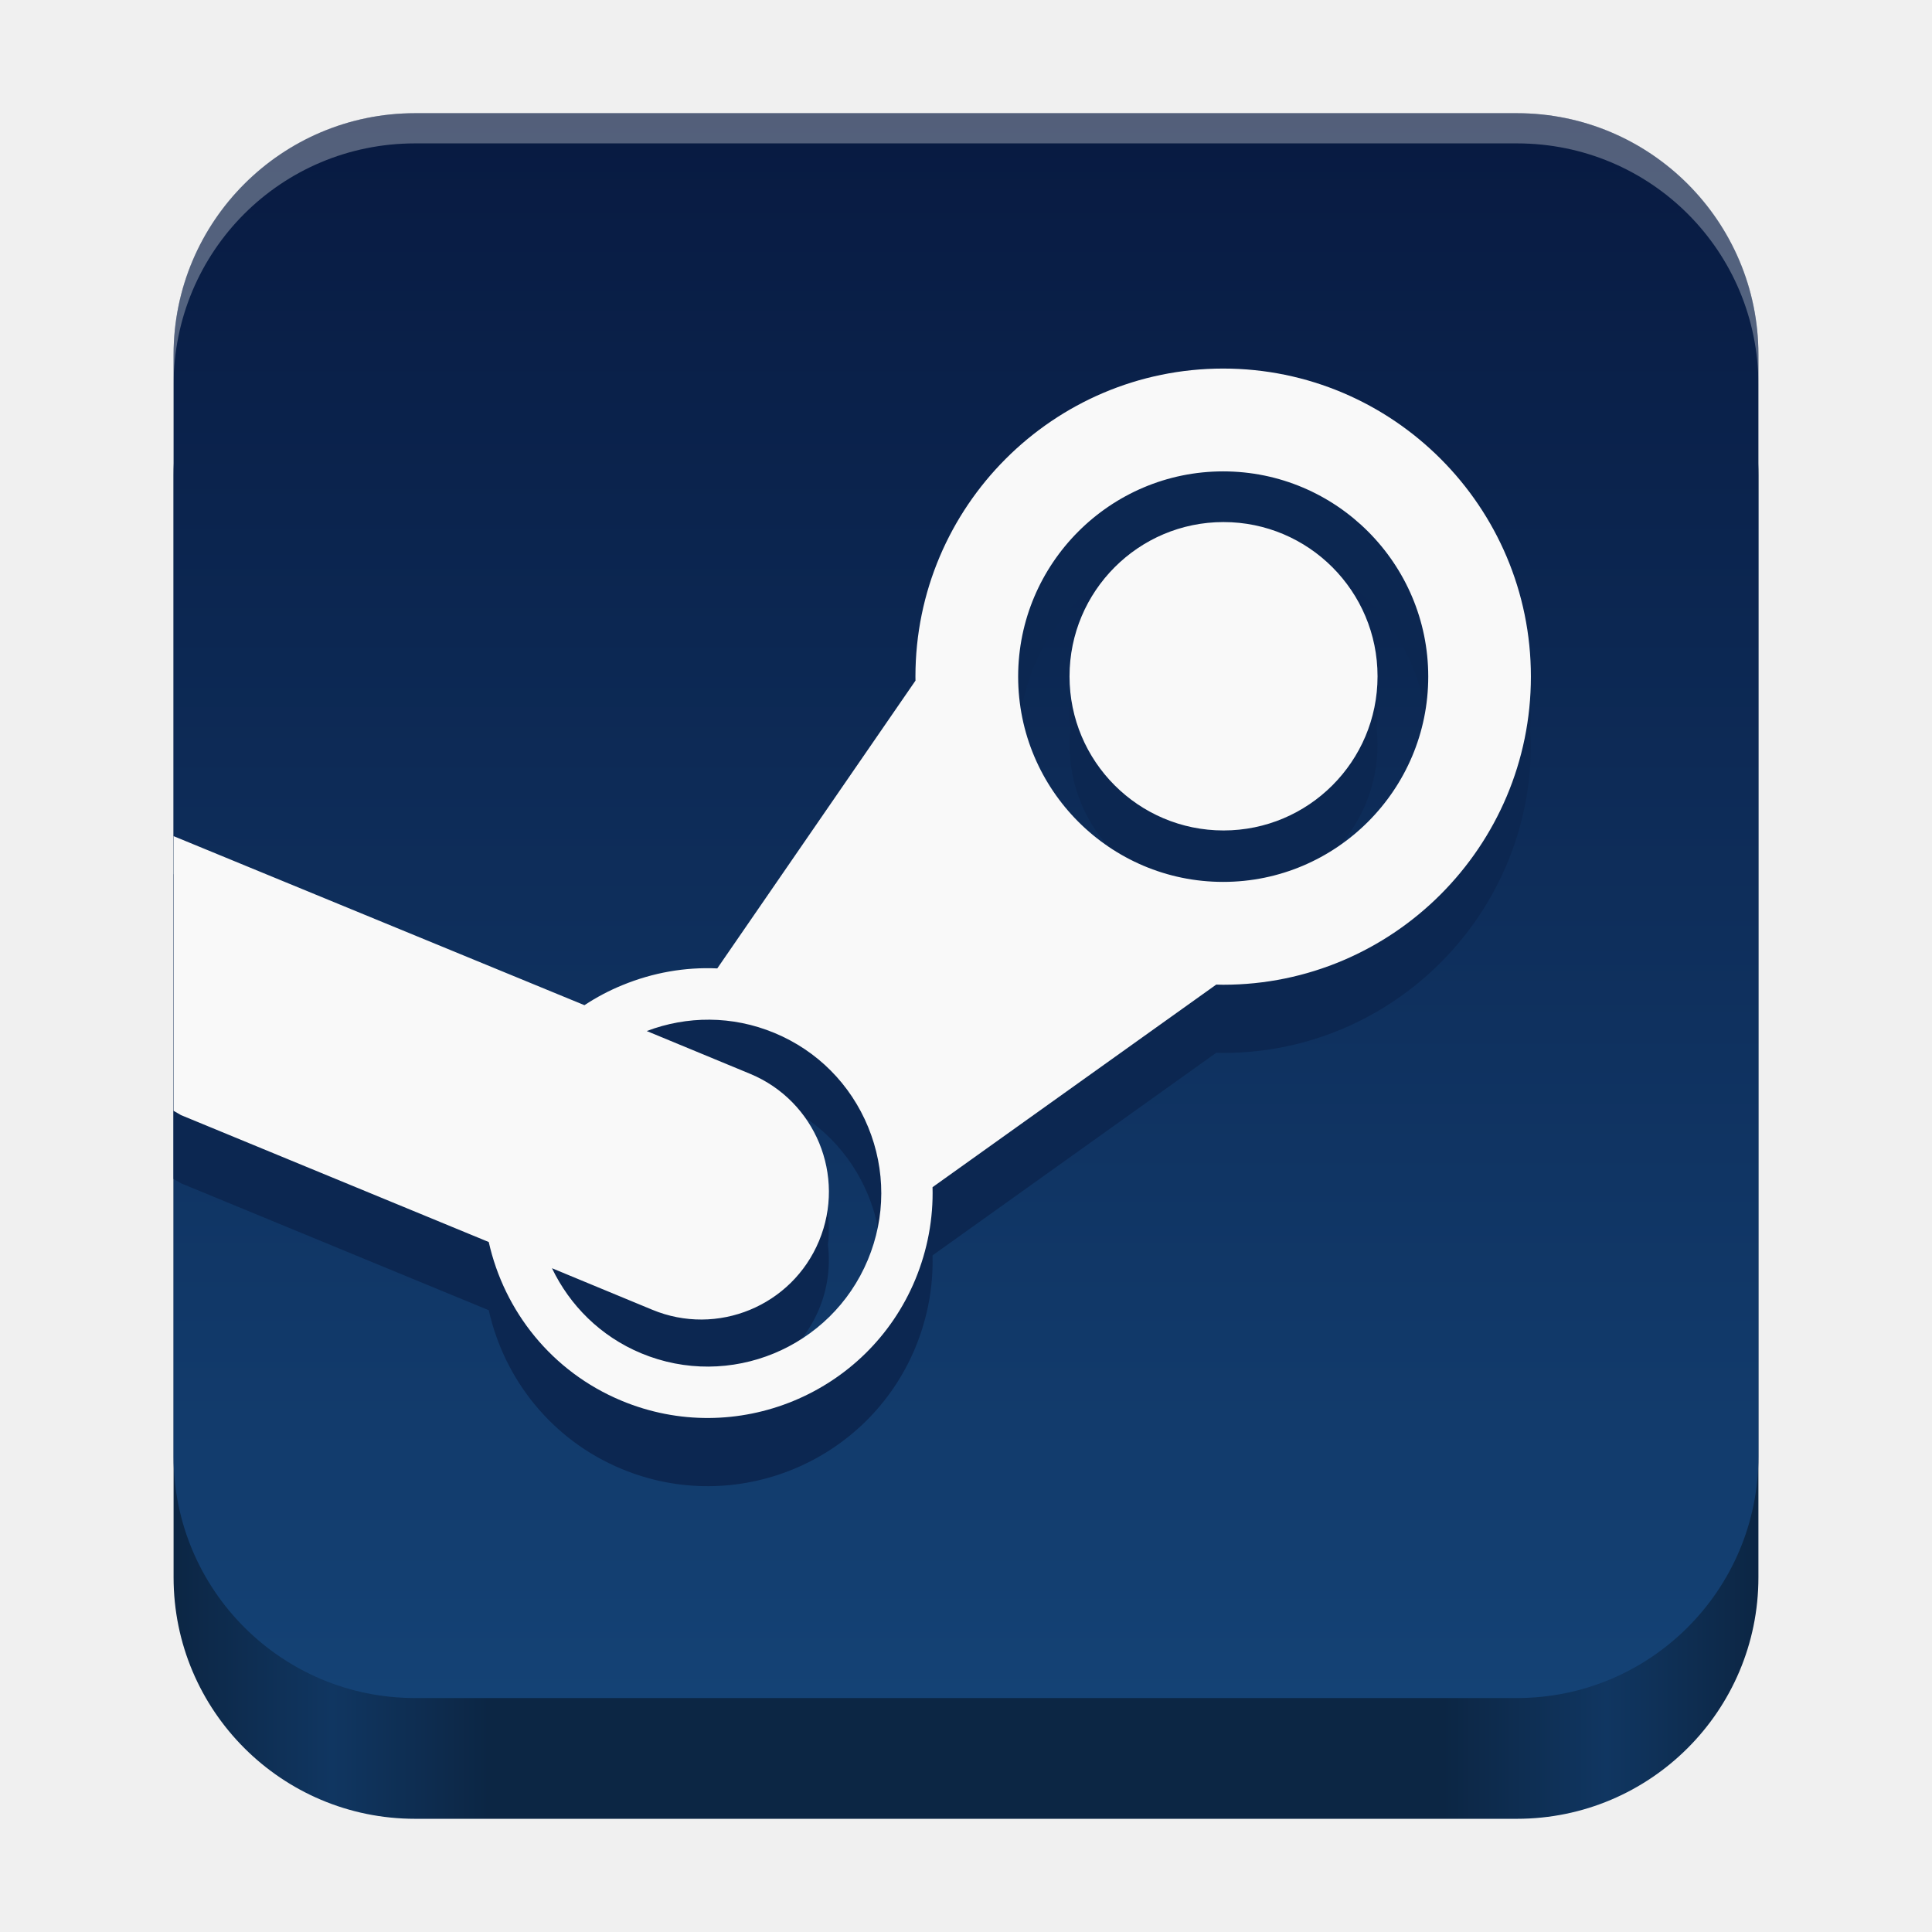
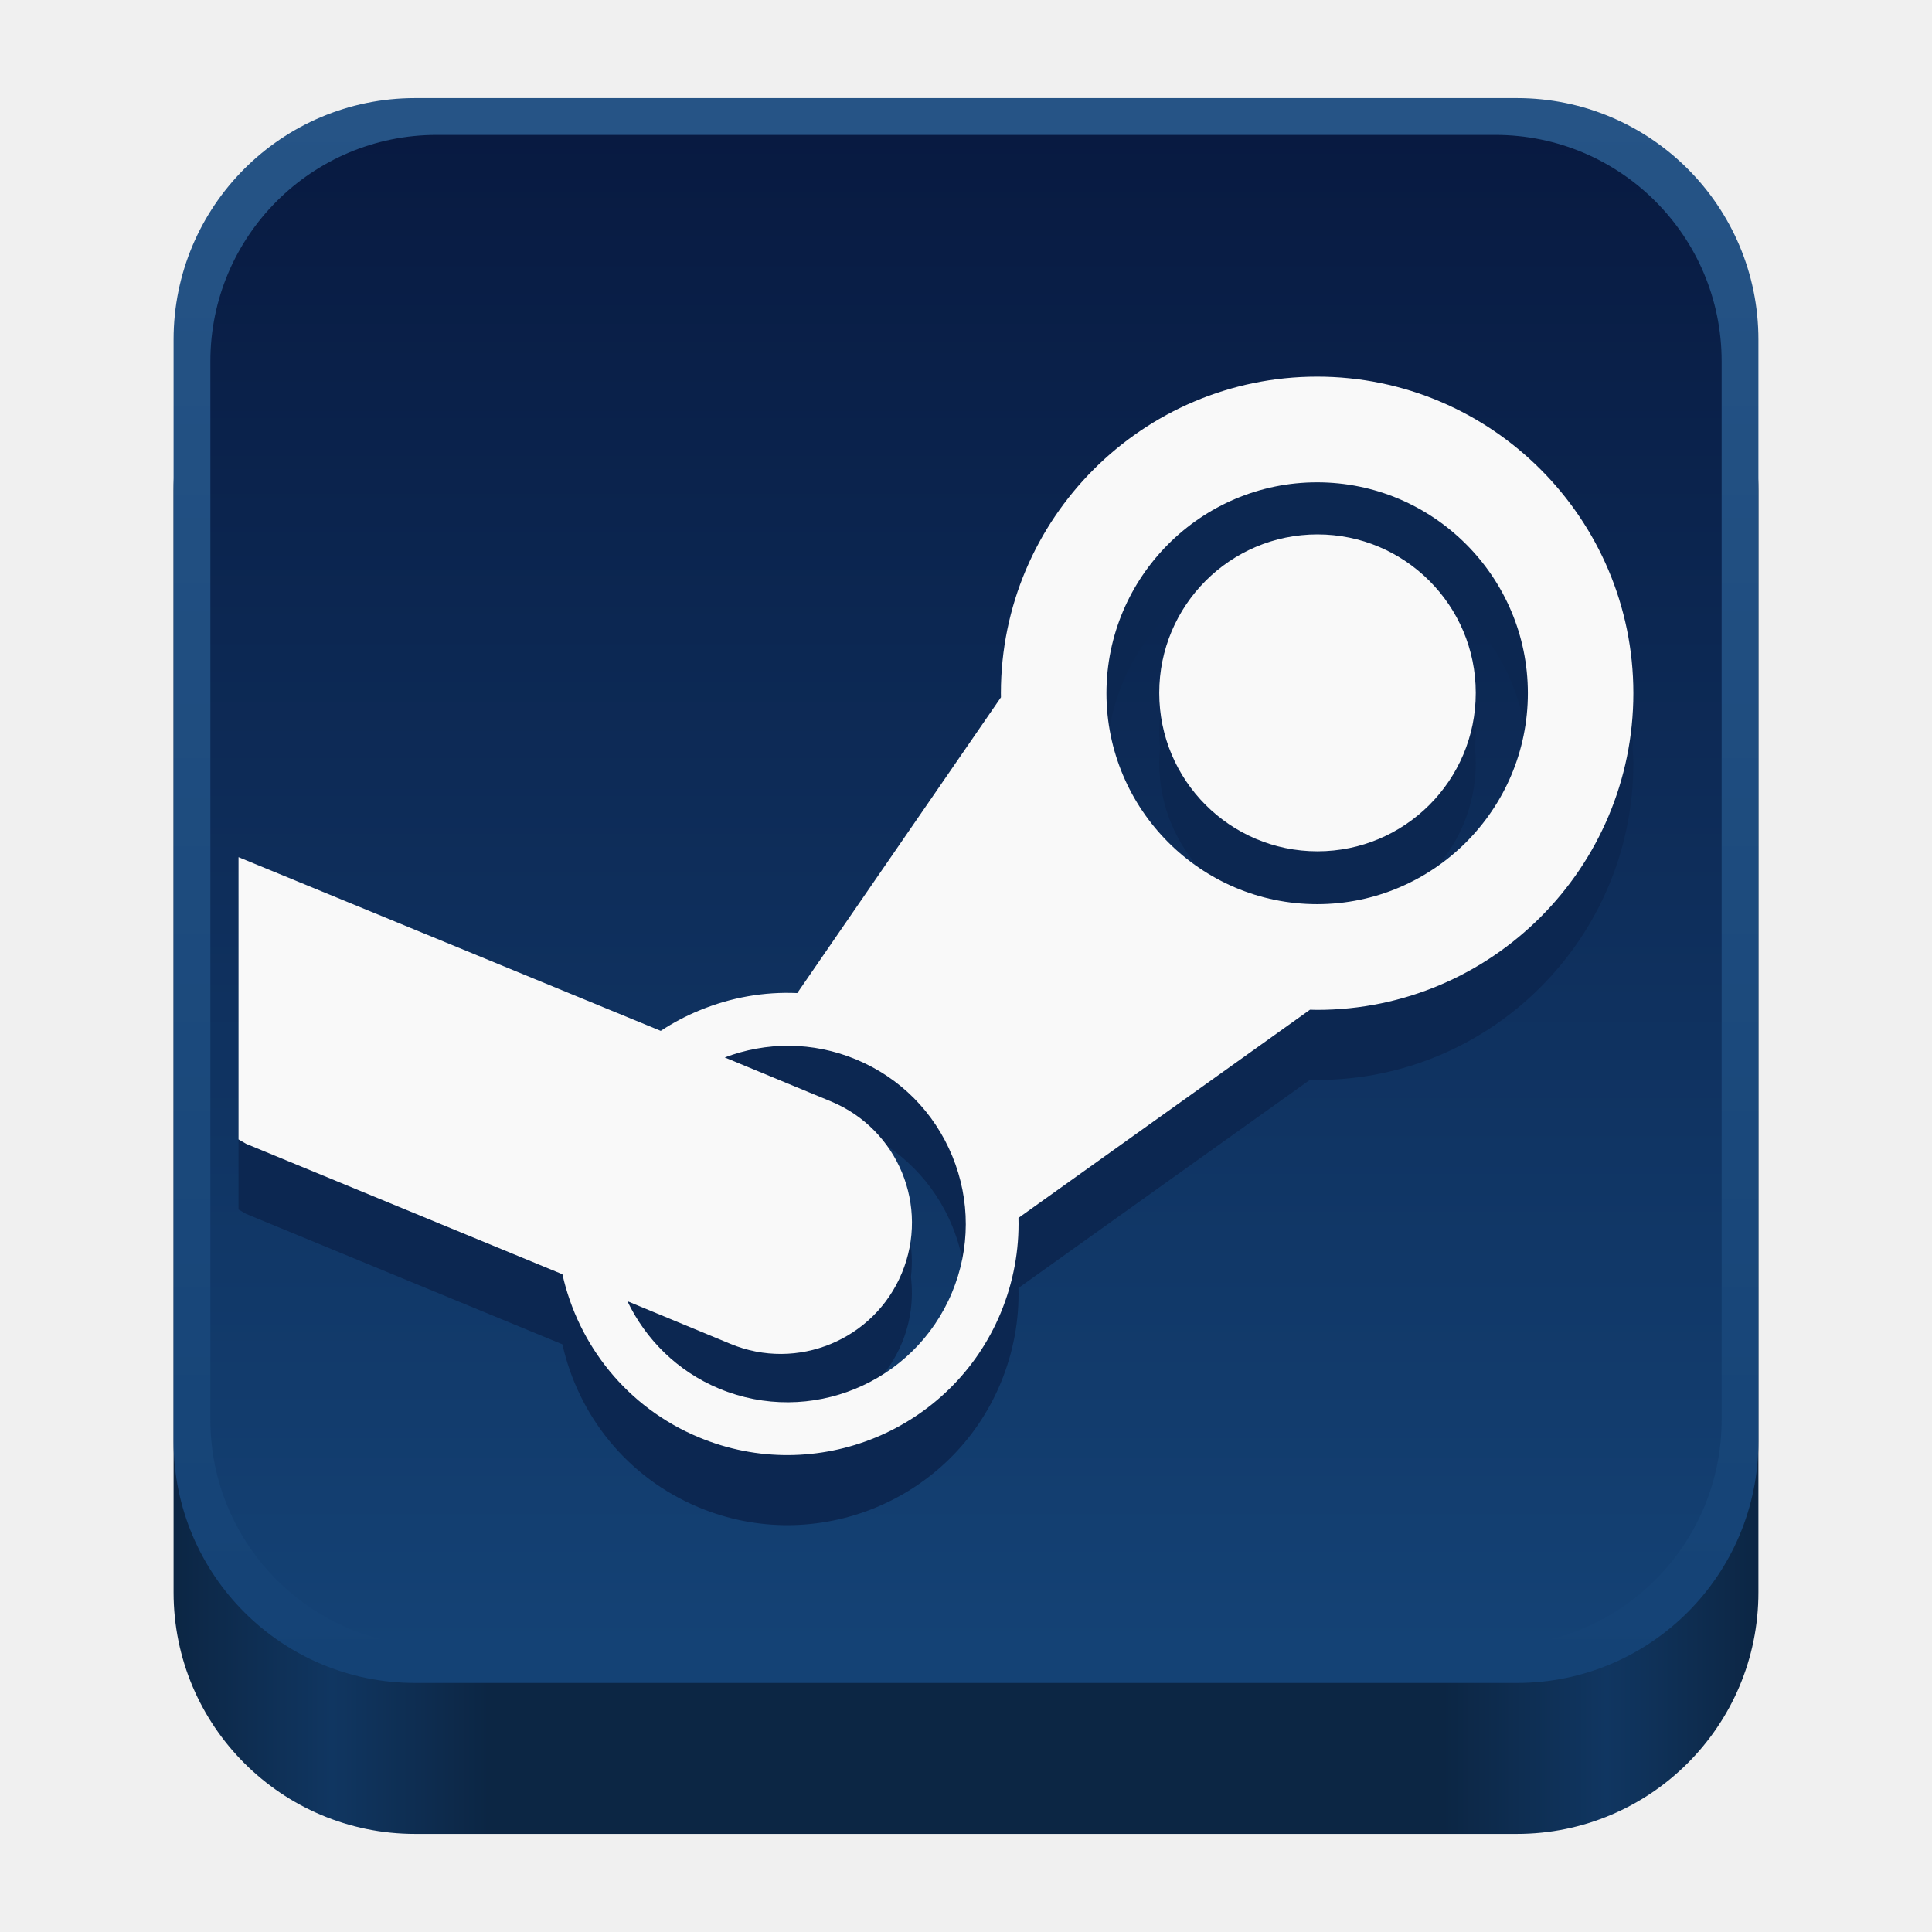
<svg xmlns="http://www.w3.org/2000/svg" xmlns:xlink="http://www.w3.org/1999/xlink" width="128" height="128" viewBox="0 0 128 128" version="1.1" id="svg5" xml:space="preserve">
  <defs id="defs2">
+     <linearGradient id="linearGradient2288">
+       <stop style="stop-color:#144275;stop-opacity:1" offset="0" id="stop2284" />
+       <stop style="stop-color:#265486;stop-opacity:1;" offset="1" id="stop2286" />
+     </linearGradient>
    <linearGradient id="linearGradient3434">
      <stop style="stop-color:#0c2644;stop-opacity:1;" offset="0" id="stop3430" />
      <stop style="stop-color:#103661;stop-opacity:1;" offset="0.1" id="stop3442" />
      <stop style="stop-color:#0c2644;stop-opacity:1;" offset="0.199" id="stop3446" />
      <stop style="stop-color:#0c2644;stop-opacity:1;" offset="0.801" id="stop3444" />
      <stop style="stop-color:#103661;stop-opacity:1;" offset="0.904" id="stop3440" />
      <stop style="stop-color:#0c2644;stop-opacity:1;" offset="1" id="stop3432" />
    </linearGradient>
    <linearGradient id="linearGradient779">
      <stop style="stop-color:#144275;stop-opacity:1" offset="0" id="stop775" />
      <stop style="stop-color:#081a41;stop-opacity:1" offset="1" id="stop777" />
    </linearGradient>
    <linearGradient y2="236" x2="96" y1="236" x1="32" gradientTransform="translate(604.8168,170.5864)" gradientUnits="userSpaceOnUse" id="linearGradient1099" xlink:href="#linearGradient1036" />
    <linearGradient id="linearGradient1036">
      <stop id="stop1032" offset="0" style="stop-color:#d5d3cf;stop-opacity:1;" />
      <stop id="stop1034" offset="1" style="stop-color:#f6f5f4;stop-opacity:1" />
    </linearGradient>
    <radialGradient r="32" fy="-76" fx="-244" cy="-76" cx="-244" gradientTransform="matrix(0.8833333,0,0,0.8833333,-460.3502,463.1197)" gradientUnits="userSpaceOnUse" id="radialGradient1103" xlink:href="#linearGradient1069" />
    <linearGradient id="linearGradient1069">
      <stop id="stop1065" offset="0" style="stop-color:#d5d3cf;stop-opacity:1" />
      <stop id="stop1067-1" offset="1" style="stop-color:#949390;stop-opacity:1" />
    </linearGradient>
    <linearGradient gradientUnits="userSpaceOnUse" y2="232" x2="64" y1="262.5" x1="64" id="linearGradient1027" xlink:href="#linearGradient1025" gradientTransform="translate(-470.5864,432.8168)" />
    <linearGradient id="linearGradient1025">
      <stop id="stop1021" offset="0" style="stop-color:#9a9996;stop-opacity:1" />
      <stop id="stop1023" offset="1" style="stop-color:#77767b;stop-opacity:1" />
    </linearGradient>
    <clipPath clipPathUnits="userSpaceOnUse" id="clipPath1609-7">
      <path id="path1611-5" d="m 252,116 28,-28 v -8 h -36 v 36 z" style="fill:#e74747;stroke:none;stroke-width:0.25px;stroke-linecap:butt;stroke-linejoin:miter;stroke-opacity:1" />
    </clipPath>
    <radialGradient r="32" fy="-76" fx="-244" cy="-76" cx="-244" gradientTransform="matrix(0.8833333,0,0,0.8833333,-460.3502,463.1197)" gradientUnits="userSpaceOnUse" id="radialGradient1103-5" xlink:href="#linearGradient1069" />
    <clipPath clipPathUnits="userSpaceOnUse" id="clipPath1609-7-7">
      <path id="path1611-5-0" d="m 252,116 28,-28 v -8 h -36 v 36 z" style="fill:#e74747;stroke:none;stroke-width:0.25px;stroke-linecap:butt;stroke-linejoin:miter;stroke-opacity:1" />
    </clipPath>
    <clipPath clipPathUnits="userSpaceOnUse" id="clipPath744">
      <rect style="fill:#1e88e5;fill-opacity:1;stroke-width:0.265" id="rect746" width="541.867" height="541.867" x="0" y="1.5987212e-14" rx="79.375" ry="79.375" />
    </clipPath>
    <clipPath clipPathUnits="userSpaceOnUse" id="clipPath62">
      <rect style="fill:#1e88e5;fill-opacity:1;stroke-width:0.265" id="rect64" width="541.867" height="541.867" x="2.2507105e-05" y="-0.422" rx="79.375" ry="79.375" />
    </clipPath>
    <radialGradient r="32" fy="-76" fx="-244" cy="-76" cx="-244" gradientTransform="matrix(0.8833333,0,0,0.8833333,-460.3502,463.1197)" gradientUnits="userSpaceOnUse" id="radialGradient1103-6" xlink:href="#linearGradient1069" />
    <clipPath clipPathUnits="userSpaceOnUse" id="clipPath1609-7-2">
      <path id="path1611-5-3" d="m 252,116 28,-28 v -8 h -36 v 36 z" style="fill:#e74747;stroke:none;stroke-width:0.25px;stroke-linecap:butt;stroke-linejoin:miter;stroke-opacity:1" />
    </clipPath>
    <clipPath clipPathUnits="userSpaceOnUse" id="clipPath961">
      <rect style="fill:#00c853;stroke:none;stroke-width:0.529" id="rect963" width="541.867" height="541.867" x="1.4210855e-14" y="2.717972e-05" rx="79.375" ry="79.375" />
    </clipPath>
    <radialGradient r="32" fy="-76" fx="-244" cy="-76" cx="-244" gradientTransform="matrix(0.8833333,0,0,0.8833333,-460.3502,463.1197)" gradientUnits="userSpaceOnUse" id="radialGradient1103-56" xlink:href="#linearGradient1069" />
    <clipPath clipPathUnits="userSpaceOnUse" id="clipPath1440">
      <circle style="display:inline;opacity:1;vector-effect:none;fill:none;fill-opacity:1;stroke:#000000;stroke-width:2;stroke-linecap:butt;stroke-linejoin:miter;stroke-miterlimit:4;stroke-dasharray:none;stroke-dashoffset:0;stroke-opacity:1;marker:none;marker-start:none;marker-mid:none;marker-end:none;paint-order:normal;enable-background:new" id="circle1442" cx="-134.35" cy="193.747" r="24" transform="rotate(-45)" />
    </clipPath>
    <clipPath clipPathUnits="userSpaceOnUse" id="clipPath1430">
      <circle style="display:inline;opacity:1;vector-effect:none;fill:none;fill-opacity:1;stroke:#000000;stroke-width:2;stroke-linecap:butt;stroke-linejoin:miter;stroke-miterlimit:4;stroke-dasharray:none;stroke-dashoffset:0;stroke-opacity:1;marker:none;marker-start:none;marker-mid:none;marker-end:none;paint-order:normal;enable-background:new" id="circle1432" cx="12" cy="232" r="24" />
    </clipPath>
    <clipPath clipPathUnits="userSpaceOnUse" id="clipPath1440-9">
      <circle style="display:inline;opacity:1;vector-effect:none;fill:none;fill-opacity:1;stroke:#000000;stroke-width:2;stroke-linecap:butt;stroke-linejoin:miter;stroke-miterlimit:4;stroke-dasharray:none;stroke-dashoffset:0;stroke-opacity:1;marker:none;marker-start:none;marker-mid:none;marker-end:none;paint-order:normal;enable-background:new" id="circle1442-5" cx="-134.35" cy="193.747" r="24" transform="rotate(-45)" />
    </clipPath>
    <clipPath clipPathUnits="userSpaceOnUse" id="clipPath1430-1">
      <circle style="display:inline;opacity:1;vector-effect:none;fill:none;fill-opacity:1;stroke:#000000;stroke-width:2;stroke-linecap:butt;stroke-linejoin:miter;stroke-miterlimit:4;stroke-dasharray:none;stroke-dashoffset:0;stroke-opacity:1;marker:none;marker-start:none;marker-mid:none;marker-end:none;paint-order:normal;enable-background:new" id="circle1432-8" cx="12" cy="232" r="24" />
    </clipPath>
    <clipPath clipPathUnits="userSpaceOnUse" id="clipPath2024">
      <rect style="opacity:1;vector-effect:none;fill:#63452c;fill-opacity:1;stroke:none;stroke-width:4;stroke-linecap:round;stroke-linejoin:round;stroke-miterlimit:4;stroke-dasharray:none;stroke-dashoffset:0;stroke-opacity:1" id="rect2026" width="74" height="98" x="6" y="196" />
    </clipPath>
    <linearGradient id="linearGradient914">
      <stop id="stop910" offset="0" style="stop-color:#f6f5f4;stop-opacity:0.437" />
      <stop id="stop912" offset="1" style="stop-color:#deddda;stop-opacity:0;" />
    </linearGradient>
    <radialGradient gradientTransform="matrix(2.608696,0,0,1.841036,-102.9565,-748.9467)" gradientUnits="userSpaceOnUse" r="46" fy="296" fx="64" cy="296" cx="64" id="radialGradient916" xlink:href="#linearGradient914" />
    <clipPath clipPathUnits="userSpaceOnUse" id="clipPath11543">
      <rect style="fill:#f0c04e;fill-opacity:1;stroke:none;stroke-width:0.529" id="rect11545" width="541.867" height="541.867" x="1.4746095e-06" y="6.4330168e-05" rx="79.375" ry="79.375" />
    </clipPath>
    <style id="style374">.cls-1{fill:url(#linear-gradient);}.cls-2{opacity:0.35;fill:url(#radial-gradient);}.cls-2,.cls-4{isolation:isolate;}.cls-3{fill:url(#linear-gradient-2);}.cls-4{opacity:0.41;fill:url(#radial-gradient-2);}.cls-5{fill:url(#radial-gradient-3);}.cls-6{fill:url(#radial-gradient-4);}</style>
    <linearGradient id="linear-gradient" x1="63.33" y1="84.03" x2="241.67" y2="84.03" gradientTransform="matrix(1,0,0,-1,0,266)" gradientUnits="userSpaceOnUse">
      <stop offset="0" stop-color="#0c59a4" id="stop376" />
      <stop offset="1" stop-color="#114a8b" id="stop378" />
    </linearGradient>
    <radialGradient id="radial-gradient" cx="161.83" cy="68.91" r="95.38" gradientTransform="matrix(1,0,0,-0.95,0,248.84)" gradientUnits="userSpaceOnUse">
      <stop offset="0.72" stop-opacity="0" id="stop381" />
      <stop offset="0.95" stop-opacity="0.53" id="stop383" />
      <stop offset="1" id="stop385" />
    </radialGradient>
    <linearGradient id="linear-gradient-2" x1="157.35" y1="161.39" x2="45.96" y2="40.06" gradientTransform="matrix(1,0,0,-1,0,266)" gradientUnits="userSpaceOnUse">
      <stop offset="0" stop-color="#1b9de2" id="stop388" />
      <stop offset="0.16" stop-color="#1595df" id="stop390" />
      <stop offset="0.67" stop-color="#0680d7" id="stop392" />
      <stop offset="1" stop-color="#0078d4" id="stop394" />
    </linearGradient>
    <radialGradient id="radial-gradient-2" cx="-340.29" cy="62.99" r="143.24" gradientTransform="matrix(0.15,-0.99,-0.8,-0.12,176.64,-125.4)" gradientUnits="userSpaceOnUse">
      <stop offset="0.76" stop-opacity="0" id="stop397" />
      <stop offset="0.95" stop-opacity="0.5" id="stop399" />
      <stop offset="1" id="stop401" />
    </radialGradient>
    <radialGradient id="radial-gradient-3" cx="113.37" cy="570.21" r="202.43" gradientTransform="matrix(-0.04,1,2.13,0.08,-1179.54,-106.69)" gradientUnits="userSpaceOnUse">
      <stop offset="0" stop-color="#35c1f1" id="stop404" />
      <stop offset="0.11" stop-color="#34c1ed" id="stop406" />
      <stop offset="0.23" stop-color="#2fc2df" id="stop408" />
      <stop offset="0.31" stop-color="#2bc3d2" id="stop410" />
      <stop offset="0.67" stop-color="#36c752" id="stop412" />
    </radialGradient>
    <radialGradient id="radial-gradient-4" cx="376.52" cy="567.97" r="97.34" gradientTransform="matrix(0.28,0.96,0.78,-0.23,-303.76,-148.5)" gradientUnits="userSpaceOnUse">
      <stop offset="0" stop-color="#66eb6e" id="stop415" />
      <stop offset="1" stop-color="#66eb6e" stop-opacity="0" id="stop417" />
    </radialGradient>
    <clipPath clipPathUnits="userSpaceOnUse" id="clipPath1260">
      <rect style="fill:#bbdefb;fill-opacity:1;stroke:none;stroke-width:0.529" id="rect1262" width="541.867" height="541.867" x="2.9492187e-06" y="3.9968629e-05" rx="79.375" ry="79.375" />
    </clipPath>
    <linearGradient x1="0" y1="119.552" x2="235.777" y2="119.552" id="linearGradient-1" gradientTransform="matrix(1.45119,0,0,1.703766,99.85446,80.41603)" gradientUnits="userSpaceOnUse">
      <stop stop-color="#FF5500" offset="0%" id="stop6" />
      <stop stop-color="#FF5500" offset="40.988%" id="stop8" />
      <stop stop-color="#FF2000" offset="58.198%" id="stop10" />
      <stop stop-color="#FF2000" offset="100%" id="stop12" />
    </linearGradient>
    <linearGradient x1="0.021" y1="0.507" x2="1" y2="0.507" id="linearGradient-2" gradientUnits="userSpaceOnUse" gradientTransform="matrix(7.107012,0,0,7.107012,54.42477,49.22005)">
      <stop stop-color="#FF452A" offset="0%" id="stop15" />
      <stop stop-color="#FF2000" offset="100%" id="stop17" />
    </linearGradient>
    <mask id="mask-4" fill="#ffffff">
      <path d="M 45.051,6.703 39.15,2.8822695e-5 h -10.363 -10.363 L 12.522,6.703 c 0,0 -5.182,-1.441 -7.628,1.009 0,0 6.909,-0.624 9.284,3.243 0,0 6.405,1.225 7.269,1.225 0.864,0 2.735,-0.721 4.462,-1.297 1.727,-0.576 2.879,-0.581 2.879,-0.581 0,0 1.151,0.004 2.879,0.581 1.727,0.576 3.598,1.297 4.462,1.297 0.864,0 7.269,-1.225 7.269,-1.225 2.375,-3.867 9.284,-3.243 9.284,-3.243 C 50.233,5.262 45.051,6.703 45.051,6.703" id="use25" style="stroke-width:0.265" />
    </mask>
    <clipPath clipPathUnits="userSpaceOnUse" id="clipPath3338">
      <rect style="fill:#ff7f2a;fill-opacity:1;stroke:none;stroke-width:0.529" id="rect3340" width="541.867" height="541.867" x="1.1368684e-13" y="5.8174133e-05" rx="79.375" ry="79.375" />
    </clipPath>
    <clipPath clipPathUnits="userSpaceOnUse" id="clipPath2140">
      <rect style="fill:#ffad76;fill-opacity:1;stroke:none;stroke-width:0.529" id="rect2142" width="487.68" height="487.68" x="27.093" y="27.093" rx="71.438" ry="71.438" />
    </clipPath>
    <linearGradient gradientUnits="userSpaceOnUse" y2="268" x2="115.823" y1="268" x1="11.823" id="linearGradient1329" xlink:href="#linearGradient1357" gradientTransform="matrix(2.274968,0,0,2.274968,-344.8075,-258.2955)" />
    <linearGradient id="linearGradient1357">
      <stop id="stop1345" offset="0" style="stop-color:#986a44;stop-opacity:1" />
      <stop style="stop-color:#cdab8f;stop-opacity:1" offset="0.029" id="stop1347" />
      <stop id="stop1349" offset="0.058" style="stop-color:#b5835a;stop-opacity:1" />
      <stop style="stop-color:#b5835a;stop-opacity:1" offset="0.942" id="stop1351" />
      <stop id="stop1353" offset="0.971" style="stop-color:#cdab8f;stop-opacity:1" />
      <stop id="stop1355" offset="1" style="stop-color:#986a44;stop-opacity:1" />
    </linearGradient>
    <linearGradient y2="23" x2="60" y1="53.255" x1="70.586" gradientTransform="translate(0,170)" gradientUnits="userSpaceOnUse" id="linearGradient1610" xlink:href="#linearGradient1656" />
    <linearGradient id="linearGradient1656">
      <stop style="stop-color:#ffffff;stop-opacity:1" offset="0" id="stop1652" />
      <stop style="stop-color:#deddda;stop-opacity:1" offset="1" id="stop1654" />
    </linearGradient>
    <linearGradient y2="268" x2="68" y1="268" x1="60" gradientUnits="userSpaceOnUse" id="linearGradient1612" xlink:href="#linearGradient1270" />
    <linearGradient id="linearGradient1270">
      <stop style="stop-color:#949390;stop-opacity:1;" offset="0" id="stop1258" />
      <stop id="stop1260" offset="0.083" style="stop-color:#d5d3cf;stop-opacity:1" />
      <stop style="stop-color:#949390;stop-opacity:1;" offset="0.167" id="stop1262" />
      <stop id="stop1264" offset="0.833" style="stop-color:#949390;stop-opacity:1;" />
      <stop style="stop-color:#d5d3cf;stop-opacity:1" offset="0.917" id="stop1266" />
      <stop style="stop-color:#949390;stop-opacity:1" offset="1" id="stop1268" />
    </linearGradient>
    <radialGradient r="32" fy="-76" fx="-244" cy="-76" cx="-244" gradientTransform="matrix(0.8833333,0,0,0.8833333,-460.3502,463.1197)" gradientUnits="userSpaceOnUse" id="radialGradient1103-562" xlink:href="#linearGradient1069" />
    <clipPath clipPathUnits="userSpaceOnUse" id="clipPath1609-7-9">
      <path id="path1611-5-36" d="m 252,116 28,-28 v -8 h -36 v 36 z" style="fill:#e74747;stroke:none;stroke-width:0.25px;stroke-linecap:butt;stroke-linejoin:miter;stroke-opacity:1" />
    </clipPath>
    <radialGradient r="32" fy="-76" fx="-244" cy="-76" cx="-244" gradientTransform="matrix(0.8833333,0,0,0.8833333,-460.3502,463.1197)" gradientUnits="userSpaceOnUse" id="radialGradient1103-5-0" xlink:href="#linearGradient1069" />
    <clipPath clipPathUnits="userSpaceOnUse" id="clipPath1609-7-7-2">
      <path id="path1611-5-0-6" d="m 252,116 28,-28 v -8 h -36 v 36 z" style="fill:#e74747;stroke:none;stroke-width:0.25px;stroke-linecap:butt;stroke-linejoin:miter;stroke-opacity:1" />
    </clipPath>
    <clipPath clipPathUnits="userSpaceOnUse" id="clipPath744-1">
      <rect style="fill:#1e88e5;fill-opacity:1;stroke-width:0.265" id="rect746-8" width="541.867" height="541.867" x="0" y="1.5987212e-14" rx="79.375" ry="79.375" />
    </clipPath>
    <clipPath clipPathUnits="userSpaceOnUse" id="clipPath62-7">
      <rect style="fill:#1e88e5;fill-opacity:1;stroke-width:0.265" id="rect64-9" width="541.867" height="541.867" x="2.2507105e-05" y="-0.422" rx="79.375" ry="79.375" />
    </clipPath>
    <radialGradient r="32" fy="-76" fx="-244" cy="-76" cx="-244" gradientTransform="matrix(0.8833333,0,0,0.8833333,-460.3502,463.1197)" gradientUnits="userSpaceOnUse" id="radialGradient1103-6-2" xlink:href="#linearGradient1069" />
    <clipPath clipPathUnits="userSpaceOnUse" id="clipPath1609-7-2-2">
      <path id="path1611-5-3-3" d="m 252,116 28,-28 v -8 h -36 v 36 z" style="fill:#e74747;stroke:none;stroke-width:0.25px;stroke-linecap:butt;stroke-linejoin:miter;stroke-opacity:1" />
    </clipPath>
    <clipPath clipPathUnits="userSpaceOnUse" id="clipPath961-7">
      <rect style="fill:#00c853;stroke:none;stroke-width:0.529" id="rect963-5" width="541.867" height="541.867" x="1.4210855e-14" y="2.717972e-05" rx="79.375" ry="79.375" />
    </clipPath>
    <radialGradient r="32" fy="-76" fx="-244" cy="-76" cx="-244" gradientTransform="matrix(0.8833333,0,0,0.8833333,-460.3502,463.1197)" gradientUnits="userSpaceOnUse" id="radialGradient1103-56-9" xlink:href="#linearGradient1069" />
    <clipPath clipPathUnits="userSpaceOnUse" id="clipPath1440-2">
      <circle style="display:inline;opacity:1;vector-effect:none;fill:none;fill-opacity:1;stroke:#000000;stroke-width:2;stroke-linecap:butt;stroke-linejoin:miter;stroke-miterlimit:4;stroke-dasharray:none;stroke-dashoffset:0;stroke-opacity:1;marker:none;marker-start:none;marker-mid:none;marker-end:none;paint-order:normal;enable-background:new" id="circle1442-8" cx="-134.35" cy="193.747" r="24" transform="rotate(-45)" />
    </clipPath>
    <clipPath clipPathUnits="userSpaceOnUse" id="clipPath1430-9">
      <circle style="display:inline;opacity:1;vector-effect:none;fill:none;fill-opacity:1;stroke:#000000;stroke-width:2;stroke-linecap:butt;stroke-linejoin:miter;stroke-miterlimit:4;stroke-dasharray:none;stroke-dashoffset:0;stroke-opacity:1;marker:none;marker-start:none;marker-mid:none;marker-end:none;paint-order:normal;enable-background:new" id="circle1432-7" cx="12" cy="232" r="24" />
    </clipPath>
    <clipPath clipPathUnits="userSpaceOnUse" id="clipPath1440-9-3">
      <circle style="display:inline;opacity:1;vector-effect:none;fill:none;fill-opacity:1;stroke:#000000;stroke-width:2;stroke-linecap:butt;stroke-linejoin:miter;stroke-miterlimit:4;stroke-dasharray:none;stroke-dashoffset:0;stroke-opacity:1;marker:none;marker-start:none;marker-mid:none;marker-end:none;paint-order:normal;enable-background:new" id="circle1442-5-6" cx="-134.35" cy="193.747" r="24" transform="rotate(-45)" />
    </clipPath>
    <clipPath clipPathUnits="userSpaceOnUse" id="clipPath1430-1-1">
      <circle style="display:inline;opacity:1;vector-effect:none;fill:none;fill-opacity:1;stroke:#000000;stroke-width:2;stroke-linecap:butt;stroke-linejoin:miter;stroke-miterlimit:4;stroke-dasharray:none;stroke-dashoffset:0;stroke-opacity:1;marker:none;marker-start:none;marker-mid:none;marker-end:none;paint-order:normal;enable-background:new" id="circle1432-8-2" cx="12" cy="232" r="24" />
    </clipPath>
    <clipPath clipPathUnits="userSpaceOnUse" id="clipPath2024-9">
      <rect style="opacity:1;vector-effect:none;fill:#63452c;fill-opacity:1;stroke:none;stroke-width:4;stroke-linecap:round;stroke-linejoin:round;stroke-miterlimit:4;stroke-dasharray:none;stroke-dashoffset:0;stroke-opacity:1" id="rect2026-3" width="74" height="98" x="6" y="196" />
    </clipPath>
    <radialGradient gradientTransform="matrix(2.608696,0,0,1.841036,-102.9565,-748.9467)" gradientUnits="userSpaceOnUse" r="46" fy="296" fx="64" cy="296" cx="64" id="radialGradient916-4" xlink:href="#linearGradient914" />
    <clipPath clipPathUnits="userSpaceOnUse" id="clipPath11543-7">
      <rect style="fill:#f0c04e;fill-opacity:1;stroke:none;stroke-width:0.529" id="rect11545-8" width="541.867" height="541.867" x="1.4746095e-06" y="6.4330168e-05" rx="79.375" ry="79.375" />
    </clipPath>
    <style id="style374-4">.cls-1{fill:url(#linear-gradient);}.cls-2{opacity:0.35;fill:url(#radial-gradient);}.cls-2,.cls-4{isolation:isolate;}.cls-3{fill:url(#linear-gradient-2);}.cls-4{opacity:0.41;fill:url(#radial-gradient-2);}.cls-5{fill:url(#radial-gradient-3);}.cls-6{fill:url(#radial-gradient-4);}</style>
    <radialGradient id="radial-gradient-36" cx="161.83" cy="68.91" r="95.38" gradientTransform="matrix(1,0,0,-0.95,0,248.84)" gradientUnits="userSpaceOnUse">
      <stop offset="0.72" stop-opacity="0" id="stop381-1" />
      <stop offset="0.95" stop-opacity="0.53" id="stop383-0" />
      <stop offset="1" id="stop385-6" />
    </radialGradient>
    <radialGradient id="radial-gradient-2-1" cx="-340.29" cy="62.99" r="143.24" gradientTransform="matrix(0.15,-0.99,-0.8,-0.12,176.64,-125.4)" gradientUnits="userSpaceOnUse">
      <stop offset="0.76" stop-opacity="0" id="stop397-5" />
      <stop offset="0.95" stop-opacity="0.5" id="stop399-5" />
      <stop offset="1" id="stop401-4" />
    </radialGradient>
    <radialGradient id="radial-gradient-3-7" cx="113.37" cy="570.21" r="202.43" gradientTransform="matrix(-0.04,1,2.13,0.08,-1179.54,-106.69)" gradientUnits="userSpaceOnUse">
      <stop offset="0" stop-color="#35c1f1" id="stop404-6" />
      <stop offset="0.11" stop-color="#34c1ed" id="stop406-5" />
      <stop offset="0.23" stop-color="#2fc2df" id="stop408-6" />
      <stop offset="0.31" stop-color="#2bc3d2" id="stop410-9" />
      <stop offset="0.67" stop-color="#36c752" id="stop412-3" />
    </radialGradient>
    <radialGradient id="radial-gradient-4-7" cx="376.52" cy="567.97" r="97.34" gradientTransform="matrix(0.28,0.96,0.78,-0.23,-303.76,-148.5)" gradientUnits="userSpaceOnUse">
      <stop offset="0" stop-color="#66eb6e" id="stop415-4" />
      <stop offset="1" stop-color="#66eb6e" stop-opacity="0" id="stop417-5" />
    </radialGradient>
    <clipPath clipPathUnits="userSpaceOnUse" id="clipPath1260-2">
      <rect style="fill:#bbdefb;fill-opacity:1;stroke:none;stroke-width:0.529" id="rect1262-5" width="541.867" height="541.867" x="2.9492187e-06" y="3.9968629e-05" rx="79.375" ry="79.375" />
    </clipPath>
    <clipPath clipPathUnits="userSpaceOnUse" id="clipPath16285">
      <rect style="fill:#bbdefb;fill-opacity:1;stroke:none;stroke-width:0.529" id="rect16287" width="541.867" height="541.867" x="0" y="6.4807005e-05" rx="79.375" ry="79.375" />
    </clipPath>
    <clipPath clipPathUnits="userSpaceOnUse" id="clipPath990">
      <rect style="fill:#bbdefb;fill-opacity:1;stroke:none;stroke-width:0.529" id="rect992" width="487.68" height="487.68" x="27.093" y="27.093" rx="71.438" ry="71.438" />
    </clipPath>
    <linearGradient id="a" x2="116.689" x1="116.689" y2="418.426" gradientTransform="matrix(0.5873734,0,0,0.5876288,-174.0507,-30.7256)" y1="-185.551" gradientUnits="userSpaceOnUse">
      <stop stop-color="#111D2E" offset="0" id="stop318" style="stop-color:#0e2247;stop-opacity:1" />
      <stop stop-color="#051839" offset=".212" id="stop320" />
      <stop stop-color="#0A1B48" offset=".407" id="stop322" />
      <stop stop-color="#132E62" offset=".581" id="stop324" />
      <stop stop-color="#144B7E" offset=".738" id="stop326" />
      <stop stop-color="#136497" offset=".873" id="stop328" />
      <stop stop-color="#1387B8" offset="1" id="stop330" />
    </linearGradient>
-     <linearGradient xlink:href="#linearGradient779" id="linearGradient781" x1="64" y1="112.5" x2="64" y2="7.5" gradientUnits="userSpaceOnUse" />
-     <linearGradient xlink:href="#linearGradient3434" id="linearGradient3436" x1="11.5" y1="68" x2="116.5" y2="68" gradientUnits="userSpaceOnUse" />
+     <linearGradient xlink:href="#linearGradient2288" id="linearGradient781" x1="64" y1="112.5" x2="64" y2="7.5" gradientUnits="userSpaceOnUse" />
+     <linearGradient xlink:href="#linearGradient3434" id="linearGradient3436" x1="11.5" y1="68" x2="116.5" y2="68" gradientUnits="userSpaceOnUse" gradientTransform="translate(0,2)" />
    <filter style="color-interpolation-filters:sRGB;" id="filter3702" x="-0.043" y="-0.055" width="1.085" height="1.154">
      <feFlood flood-opacity="0.404" flood-color="rgb(0,0,0)" result="flood" id="feFlood3692" />
      <feComposite in="flood" in2="SourceGraphic" operator="in" result="composite1" id="feComposite3694" />
      <feGaussianBlur in="composite1" stdDeviation="1.6" result="blur" id="feGaussianBlur3696" />
      <feOffset dx="0" dy="3" result="offset" id="feOffset3698" />
      <feComposite in="SourceGraphic" in2="offset" operator="over" result="composite2" id="feComposite3700" />
    </filter>
+     <linearGradient xlink:href="#linearGradient779" id="linearGradient514" gradientUnits="userSpaceOnUse" x1="64" y1="112.5" x2="64" y2="7.5" gradientTransform="matrix(0.9535712,0,0,0.9535712,2.971441,2.785726)" />
  </defs>
  <g id="layer2">
-     <rect style="fill:url(#linearGradient3436);fill-opacity:1" id="rect440" width="105" height="105" x="11.5" y="15.5" rx="16" ry="16" />
-     <rect style="fill:url(#linearGradient781);fill-opacity:1" id="rect358" width="105" height="105" x="11.5" y="7.5" rx="16" ry="16" />
-     <path style="fill:#ffffff;fill-opacity:1;stroke-width:0.217" d="m 64,83.104 v -3.594" id="path42913" />
-     <text xml:space="preserve" style="font-style:normal;font-variant:normal;font-weight:normal;font-stretch:normal;font-size:49.761px;line-height:1.25;font-family:'DejaVu Math TeX Gyre';-inkscape-font-specification:'DejaVu Math TeX Gyre';fill:#000000;fill-opacity:1;stroke:none;stroke-width:1.244" x="-113.871" y="50.441" id="text3441">
-       <tspan id="tspan3439" x="-113.871" y="50.441" style="stroke-width:1.244" />
-     </text>
-     <text xml:space="preserve" style="font-size:49.761px;line-height:1.25;font-family:Caladea;-inkscape-font-specification:Caladea;stroke-width:1.244" x="-131.456" y="51.148" id="text13903">
-       <tspan id="tspan13901" x="-131.456" y="51.148" style="stroke-width:1.244" />
-     </text>
-     <path id="path3708" style="fill:#0c2751;fill-opacity:1;stroke-width:0.461" d="M 81.037 26.936 C 69.795 26.936 60.65 36.091 60.65 47.344 C 60.65 47.434 60.65 47.525 60.654 47.609 L 47.521 66.678 C 45.394 66.581 43.257 66.954 41.232 67.787 C 40.34 68.151 39.505 68.598 38.721 69.113 L 11.5 57.914 L 11.5 59.914 L 11.5 76.111 L 11.5 78.111 L 11.992 78.396 L 32.381 86.805 C 33.405 91.377 36.543 95.387 41.174 97.316 C 48.75 100.48 57.485 96.875 60.637 89.301 C 61.457 87.321 61.838 85.244 61.783 83.172 L 80.578 69.75 C 80.73 69.754 80.885 69.76 81.037 69.76 C 92.284 69.76 101.426 60.596 101.426 49.344 C 101.426 49.006 101.391 48.677 101.375 48.344 C 101.391 48.01 101.426 47.681 101.426 47.344 C 101.426 36.091 92.284 26.936 81.037 26.936 z M 81.037 35.748 C 88.191 35.748 94.059 41.316 94.574 48.344 C 94.059 55.377 88.191 60.945 81.037 60.945 C 73.887 60.945 68.021 55.377 67.506 48.344 C 68.021 41.316 73.887 35.748 81.037 35.748 z M 81.061 37.105 C 75.43 37.105 70.859 41.682 70.859 47.324 C 70.859 47.662 70.878 47.995 70.91 48.324 C 70.878 48.653 70.859 48.987 70.859 49.324 C 70.859 54.966 75.43 59.537 81.061 59.537 C 86.695 59.537 91.266 54.966 91.266 49.324 C 91.266 48.987 91.247 48.653 91.215 48.324 C 91.247 47.995 91.266 47.662 91.266 47.324 C 91.266 41.682 86.695 37.105 81.061 37.105 z M 47.021 72.074 C 48.456 72.086 49.91 72.37 51.316 72.955 C 54.151 74.134 56.352 76.353 57.518 79.189 C 57.965 80.278 58.236 81.411 58.338 82.553 C 58.236 83.718 57.96 84.874 57.498 85.982 C 55.059 91.835 48.33 94.611 42.48 92.176 C 40.889 91.513 39.535 90.52 38.445 89.318 L 43.207 91.289 C 47.521 93.085 52.471 91.04 54.264 86.73 C 54.846 85.334 55.021 83.871 54.852 82.469 C 55.287 78.806 53.28 75.153 49.709 73.666 L 45.961 72.115 C 46.312 72.085 46.667 72.071 47.021 72.074 z " />
-     <path id="path337" style="stroke-width:0.461;fill:#f9f9f9" d="M 81.037 24.418 C 69.795 24.418 60.65 33.573 60.65 44.826 C 60.65 44.916 60.65 45.007 60.654 45.092 L 47.521 64.16 C 45.394 64.063 43.257 64.436 41.232 65.27 C 40.34 65.633 39.505 66.08 38.721 66.596 L 11.5 55.396 L 11.5 73.594 L 11.992 73.879 L 32.381 82.287 C 33.405 86.859 36.543 90.87 41.174 92.799 C 48.75 95.962 57.485 92.357 60.637 84.783 C 61.457 82.803 61.838 80.726 61.783 78.654 L 80.578 65.232 C 80.73 65.237 80.885 65.242 81.037 65.242 C 92.284 65.242 101.426 56.078 101.426 44.826 C 101.426 33.573 92.284 24.418 81.037 24.418 z M 81.037 31.23 C 88.529 31.23 94.625 37.333 94.625 44.826 C 94.625 52.326 88.529 58.428 81.037 58.428 C 73.55 58.428 67.455 52.326 67.455 44.826 C 67.455 37.333 73.55 31.23 81.037 31.23 z M 81.061 34.588 C 75.43 34.588 70.859 39.165 70.859 44.807 C 70.859 50.449 75.43 55.02 81.061 55.02 C 86.695 55.02 91.266 50.449 91.266 44.807 C 91.266 39.165 86.695 34.588 81.061 34.588 z M 47.021 67.557 C 48.456 67.568 49.91 67.853 51.316 68.438 C 54.151 69.616 56.352 71.836 57.518 74.672 C 58.683 77.508 58.678 80.638 57.498 83.465 C 55.059 89.317 48.33 92.094 42.48 89.658 C 39.782 88.535 37.746 86.478 36.57 84.023 L 43.207 86.771 C 47.521 88.567 52.471 86.523 54.264 82.213 C 56.062 77.899 54.021 72.944 49.709 71.148 L 42.848 68.309 C 44.171 67.807 45.587 67.545 47.021 67.557 z " />
-     <path id="rect1324" style="fill:#ffffff;fill-opacity:0.301" d="M 27.5 7.5 C 18.636 7.5 11.5 14.636 11.5 23.5 L 11.5 25.5 C 11.5 16.636 18.636 9.5 27.5 9.5 L 100.5 9.5 C 109.364 9.5 116.5 16.636 116.5 25.5 L 116.5 23.5 C 116.5 14.636 109.364 7.5 100.5 7.5 L 27.5 7.5 z " />
+     <g id="g4148" transform="translate(0,-1)">
+       <rect style="fill:url(#linearGradient3436);fill-opacity:1" id="rect440" width="105" height="105" x="11.5" y="17.5" rx="16" ry="16" />
+       <rect style="fill:url(#linearGradient781);fill-opacity:1" id="rect358" width="105" height="105" x="11.5" y="7.5" rx="16" ry="16" />
+       <path style="fill:#ffffff;fill-opacity:1;stroke-width:0.217" d="m 64,83.104 v -3.594" id="path42913" />
+       <text xml:space="preserve" style="font-style:normal;font-variant:normal;font-weight:normal;font-stretch:normal;font-size:49.761px;line-height:1.25;font-family:'DejaVu Math TeX Gyre';-inkscape-font-specification:'DejaVu Math TeX Gyre';fill:#000000;fill-opacity:1;stroke:none;stroke-width:1.244" x="-113.871" y="50.441" id="text3441">
+         <tspan id="tspan3439" x="-113.871" y="50.441" style="stroke-width:1.244" />
+       </text>
+       <text xml:space="preserve" style="font-size:49.761px;line-height:1.25;font-family:Caladea;-inkscape-font-specification:Caladea;stroke-width:1.244" x="-131.456" y="51.148" id="text13903">
+         <tspan id="tspan13901" x="-131.456" y="51.148" style="stroke-width:1.244" />
+       </text>
+       <rect style="fill:url(#linearGradient514);fill-opacity:1;stroke-width:0.954" id="rect512" width="100.125" height="100.125" x="13.938" y="9.938" rx="15" ry="15" />
+       <path id="path3708" style="fill:#0c2751;fill-opacity:1;stroke-width:0.473" d="m 87.262,28.541 c -11.553,0 -20.95,9.408 -20.95,20.972 0,0.093 -8.1e-4,0.186 0.004,0.273 L 52.82,69.382 c -2.186,-0.099 -4.382,0.284 -6.463,1.14 -0.917,0.374 -1.775,0.833 -2.581,1.363 L 15.803,60.376 v 2.055 16.645 2.055 l 0.506,0.293 20.952,8.641 c 1.052,4.699 4.278,8.82 9.036,10.802 7.785,3.251 16.762,-0.454 20.001,-8.237 0.843,-2.035 1.235,-4.169 1.178,-6.298 L 86.79,72.539 c 0.156,0.005 0.315,0.01 0.472,0.01 11.557,0 20.952,-9.417 20.952,-20.98 0,-0.347 -0.035,-0.685 -0.052,-1.028 0.017,-0.343 0.052,-0.681 0.052,-1.028 0,-11.564 -9.395,-20.972 -20.952,-20.972 z m 0,9.056 c 7.352,0 13.382,5.722 13.911,12.944 -0.529,7.227 -6.559,12.95 -13.911,12.95 -7.348,0 -13.376,-5.723 -13.905,-12.95 0.529,-7.222 6.558,-12.944 13.905,-12.944 z m 0.024,1.395 c -5.786,0 -10.483,4.704 -10.483,10.501 0,0.347 0.019,0.689 0.052,1.028 -0.033,0.338 -0.052,0.681 -0.052,1.028 0,5.798 4.697,10.495 10.483,10.495 5.79,0 10.487,-4.697 10.487,-10.495 0,-0.347 -0.019,-0.689 -0.052,-1.028 0.033,-0.338 0.052,-0.681 0.052,-1.028 0,-5.798 -4.697,-10.501 -10.487,-10.501 z M 52.306,74.927 c 1.474,0.012 2.969,0.304 4.414,0.905 2.913,1.211 5.175,3.492 6.373,6.407 0.46,1.119 0.738,2.283 0.843,3.456 -0.105,1.198 -0.388,2.385 -0.863,3.524 -2.507,6.014 -9.422,8.868 -15.433,6.365 -1.635,-0.681 -3.027,-1.701 -4.147,-2.936 l 4.893,2.025 c 4.433,1.845 9.519,-0.256 11.362,-4.685 0.598,-1.435 0.778,-2.939 0.604,-4.38 0.447,-3.764 -1.615,-7.518 -5.285,-9.046 l -3.852,-1.594 c 0.361,-0.031 0.725,-0.045 1.09,-0.042 z" />
+       <path id="path337" style="fill:#f9f9f9;stroke-width:0.473" d="m 87.262,25.954 c -11.553,0 -20.95,9.408 -20.95,20.972 0,0.093 -8.16e-4,0.186 0.004,0.273 L 52.82,66.794 c -2.186,-0.099 -4.382,0.284 -6.463,1.14 -0.917,0.374 -1.775,0.833 -2.581,1.363 L 15.803,57.789 v 18.7 l 0.506,0.293 20.952,8.641 c 1.052,4.699 4.278,8.82 9.036,10.802 7.785,3.251 16.762,-0.454 20.001,-8.237 0.843,-2.035 1.235,-4.169 1.178,-6.298 L 86.79,67.896 c 0.156,0.005 0.315,0.01 0.472,0.01 11.557,0 20.952,-9.417 20.952,-20.98 0,-11.564 -9.395,-20.972 -20.952,-20.972 z m 0,7.001 c 7.699,0 13.963,6.271 13.963,13.971 0,7.707 -6.265,13.977 -13.963,13.977 -7.694,0 -13.957,-6.271 -13.957,-13.977 0,-7.701 6.264,-13.971 13.957,-13.971 z m 0.024,3.45 c -5.786,0 -10.483,4.704 -10.483,10.501 0,5.798 4.697,10.495 10.483,10.495 5.79,0 10.487,-4.697 10.487,-10.495 0,-5.798 -4.697,-10.501 -10.487,-10.501 z M 52.306,70.285 c 1.474,0.012 2.969,0.304 4.414,0.905 2.913,1.211 5.175,3.492 6.373,6.407 1.198,2.915 1.192,6.131 -0.02,9.036 -2.507,6.014 -9.422,8.868 -15.433,6.365 -2.773,-1.155 -4.866,-3.269 -6.073,-5.79 l 6.82,2.824 c 4.433,1.845 9.519,-0.256 11.362,-4.685 1.848,-4.434 -0.25,-9.525 -4.681,-11.37 L 48.017,71.058 c 1.36,-0.516 2.815,-0.785 4.289,-0.773 z" />
+     </g>
  </g>
</svg>
